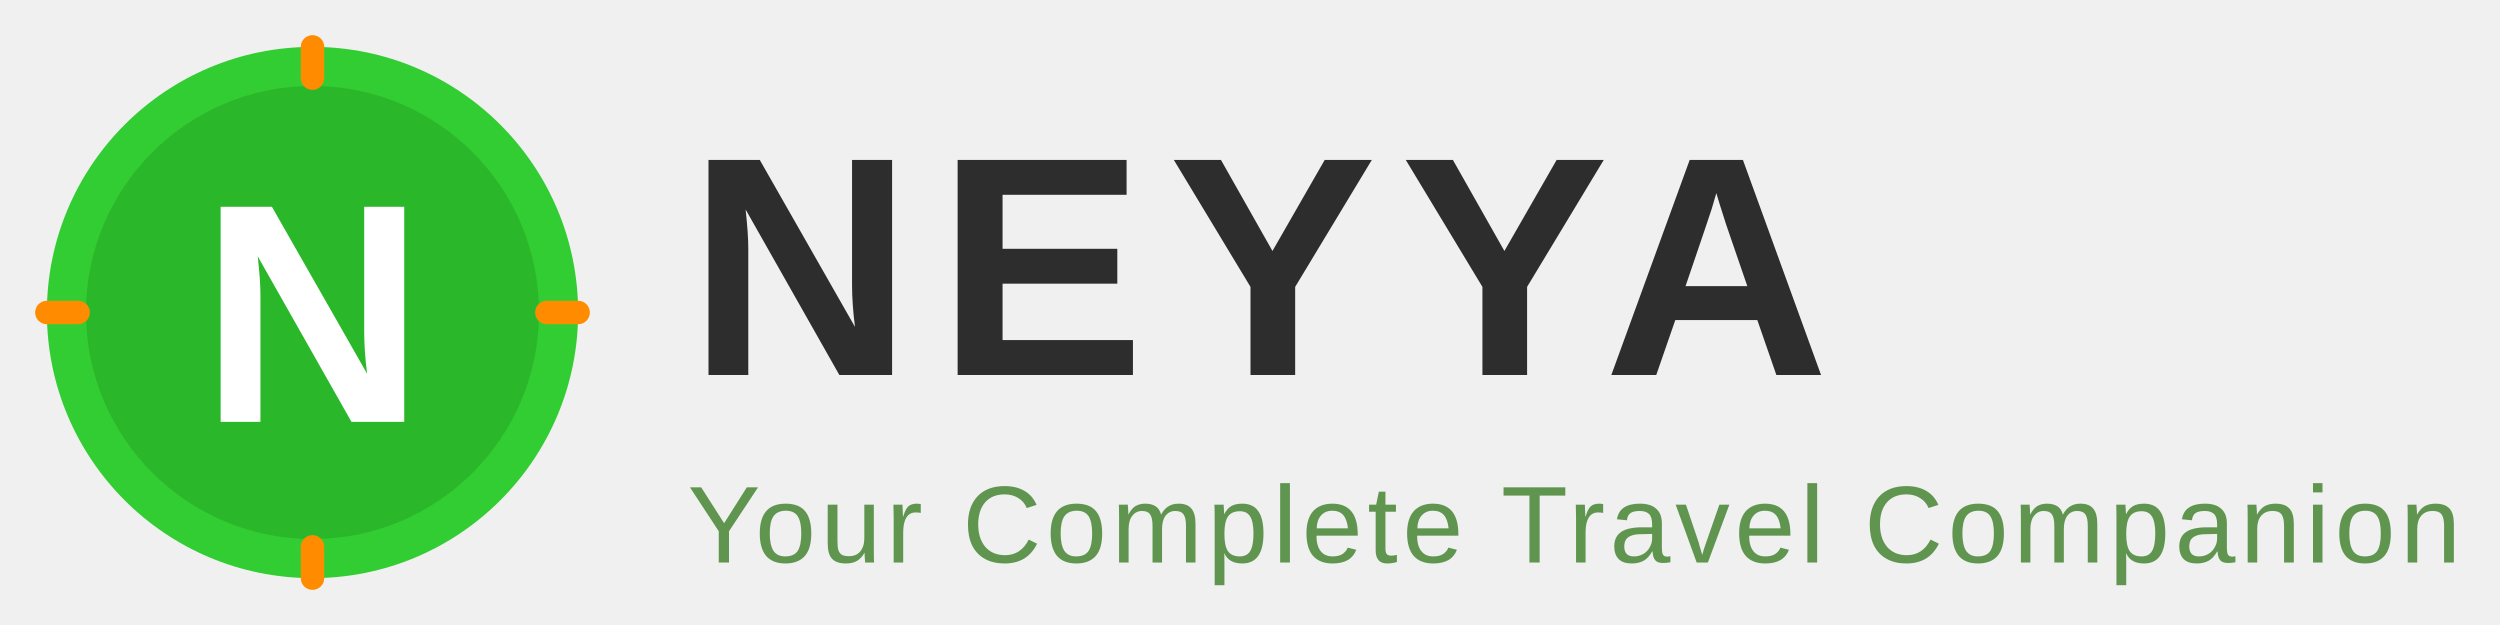
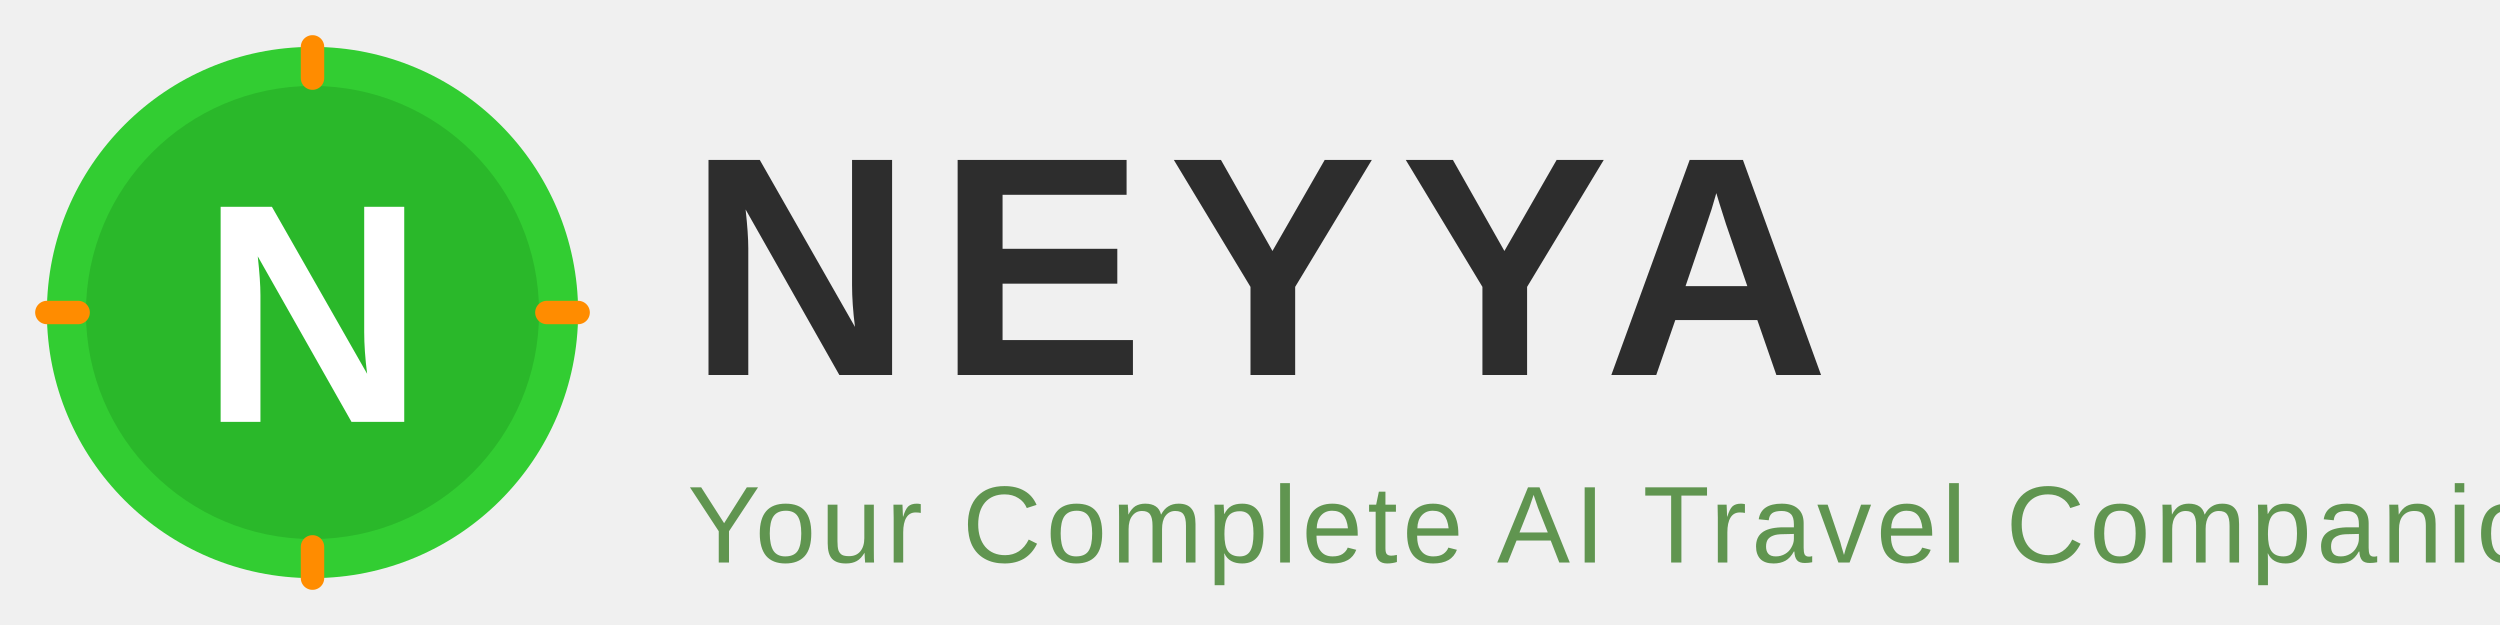
<svg xmlns="http://www.w3.org/2000/svg" viewBox="0 0 160 40" fill="none">
  <circle cx="20" cy="20" r="17" fill="#32CD32" />
  <circle cx="20" cy="20" r="14.5" fill="#2AB82A" />
  <text x="20" y="27" font-family="Arial, sans-serif" font-weight="bold" font-size="20" fill="white" text-anchor="middle">N</text>
  <path d="M5 20 L3 20 M37 20 L35 20 M20 3 L20 5 M20 35 L20 37" stroke="#FF8C00" stroke-width="1.5" stroke-linecap="round" />
  <text x="44" y="24" font-family="Arial, sans-serif" font-weight="bold" font-size="20" fill="#2D2D2D" letter-spacing="1.5">NEYYA</text>
-   <text x="44" y="36" font-family="Arial, sans-serif" font-size="7" fill="#609550" letter-spacing="0.3">Your Complete Travel Companion</text>
+   <text x="44" y="36" font-family="Arial, sans-serif" font-size="7" fill="#609550" letter-spacing="0.3">Your Complete AI Travel Companion</text>
</svg>
